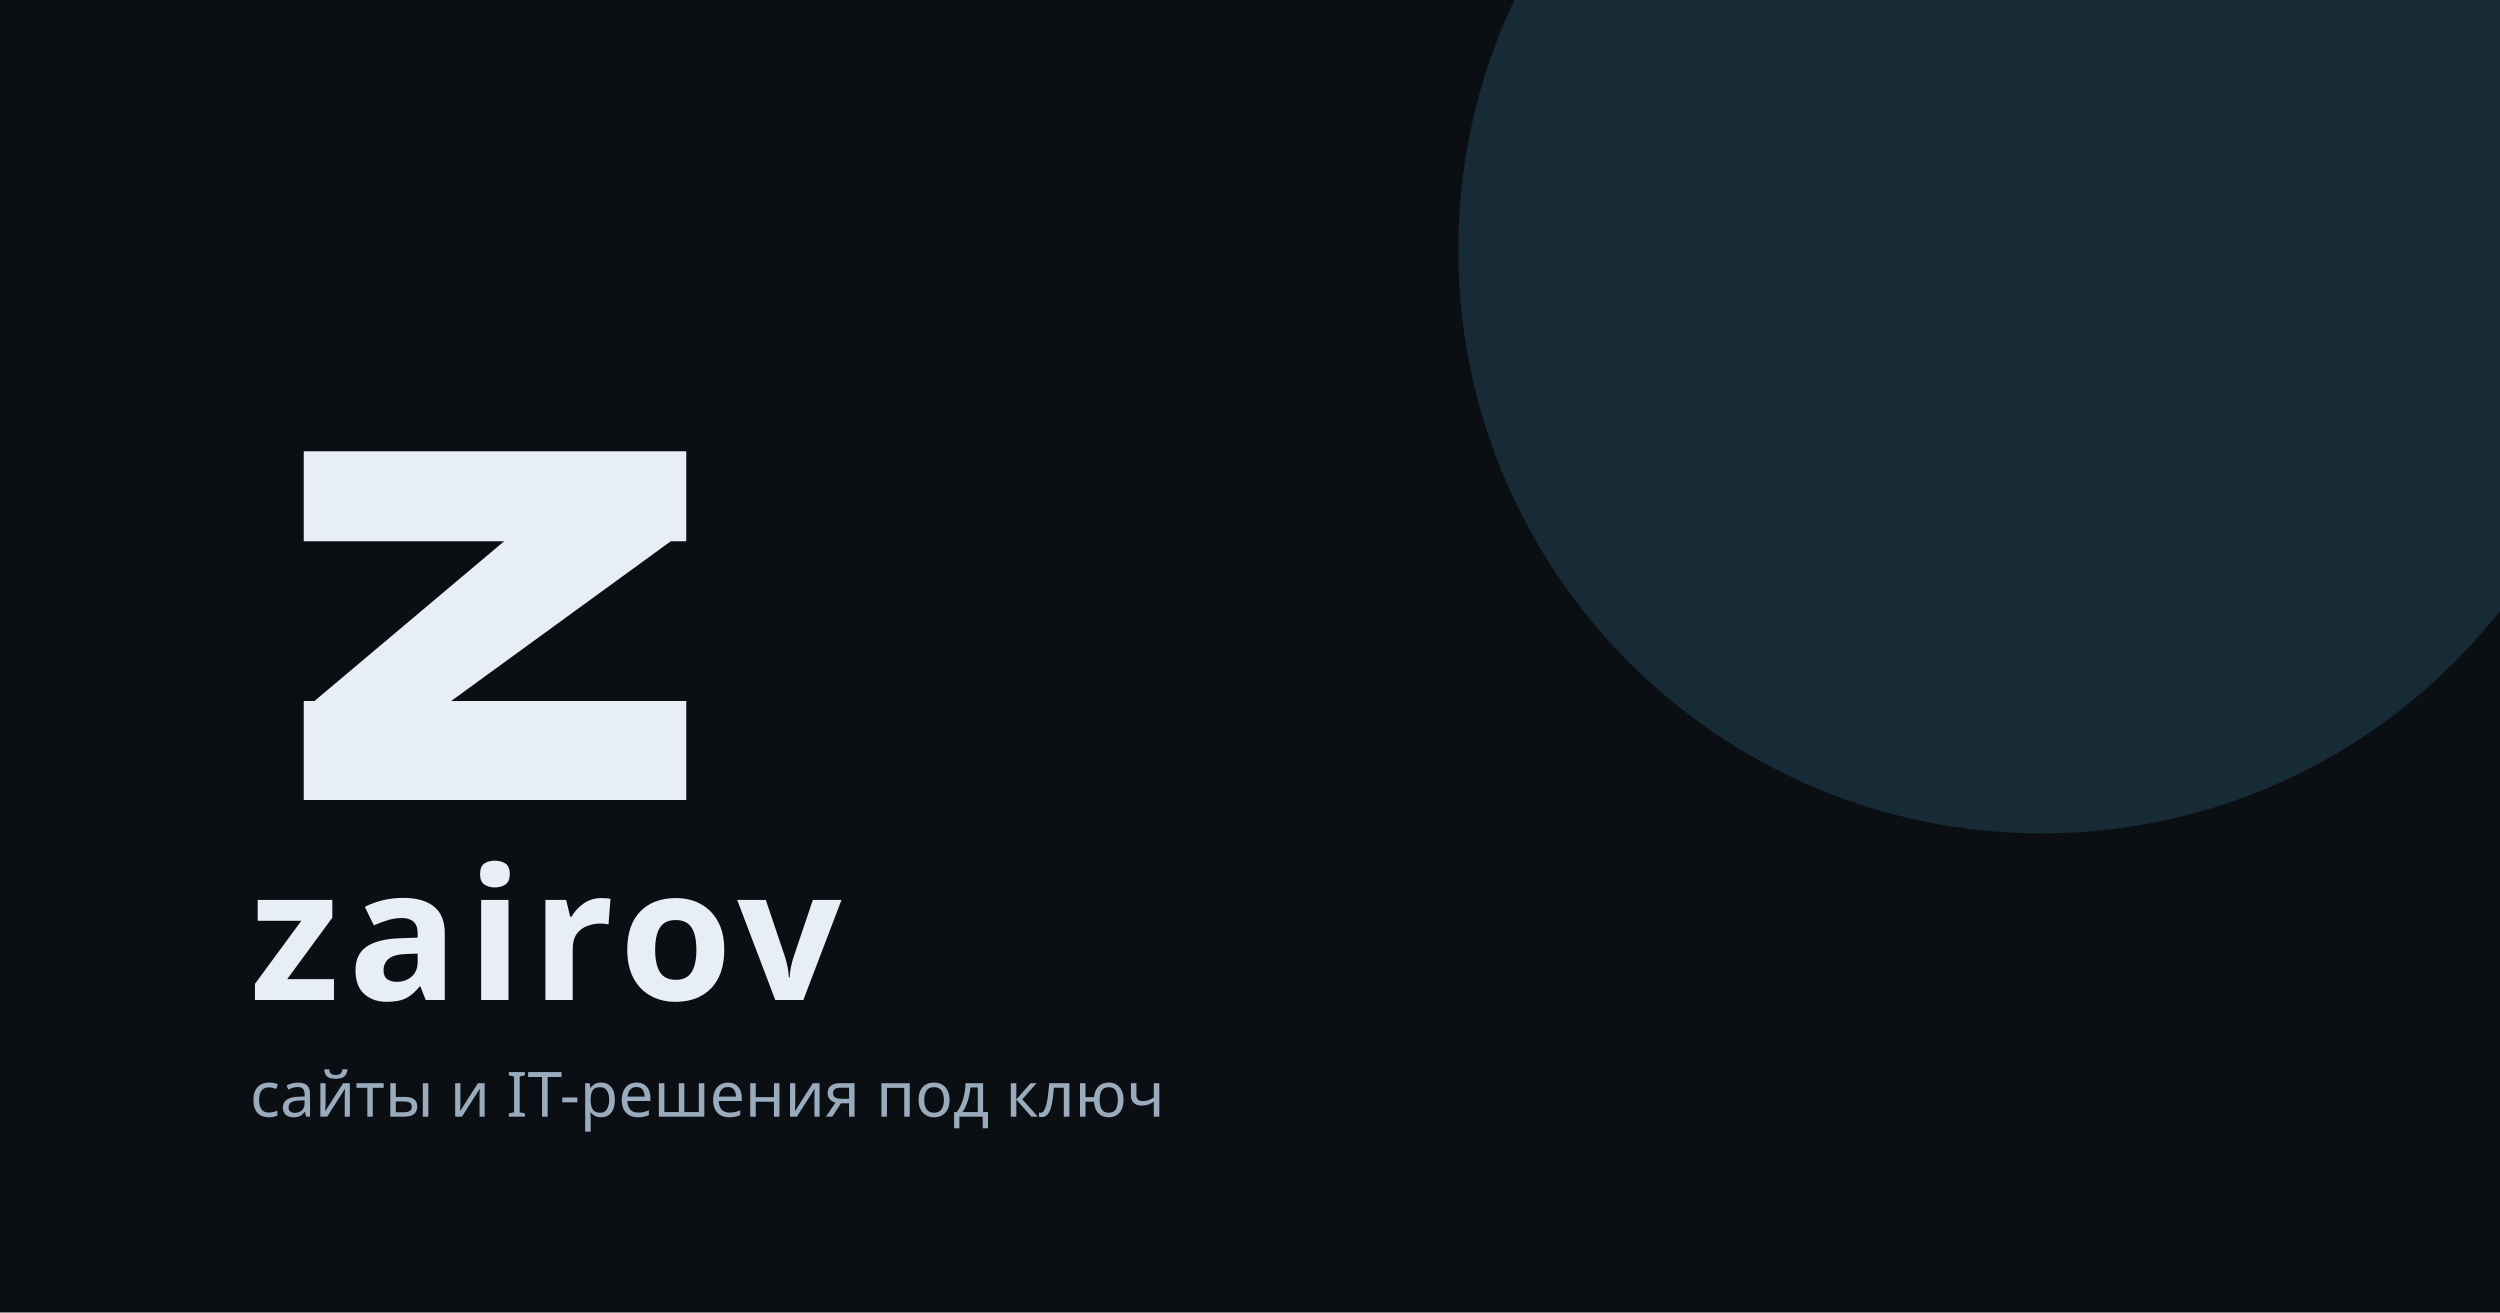
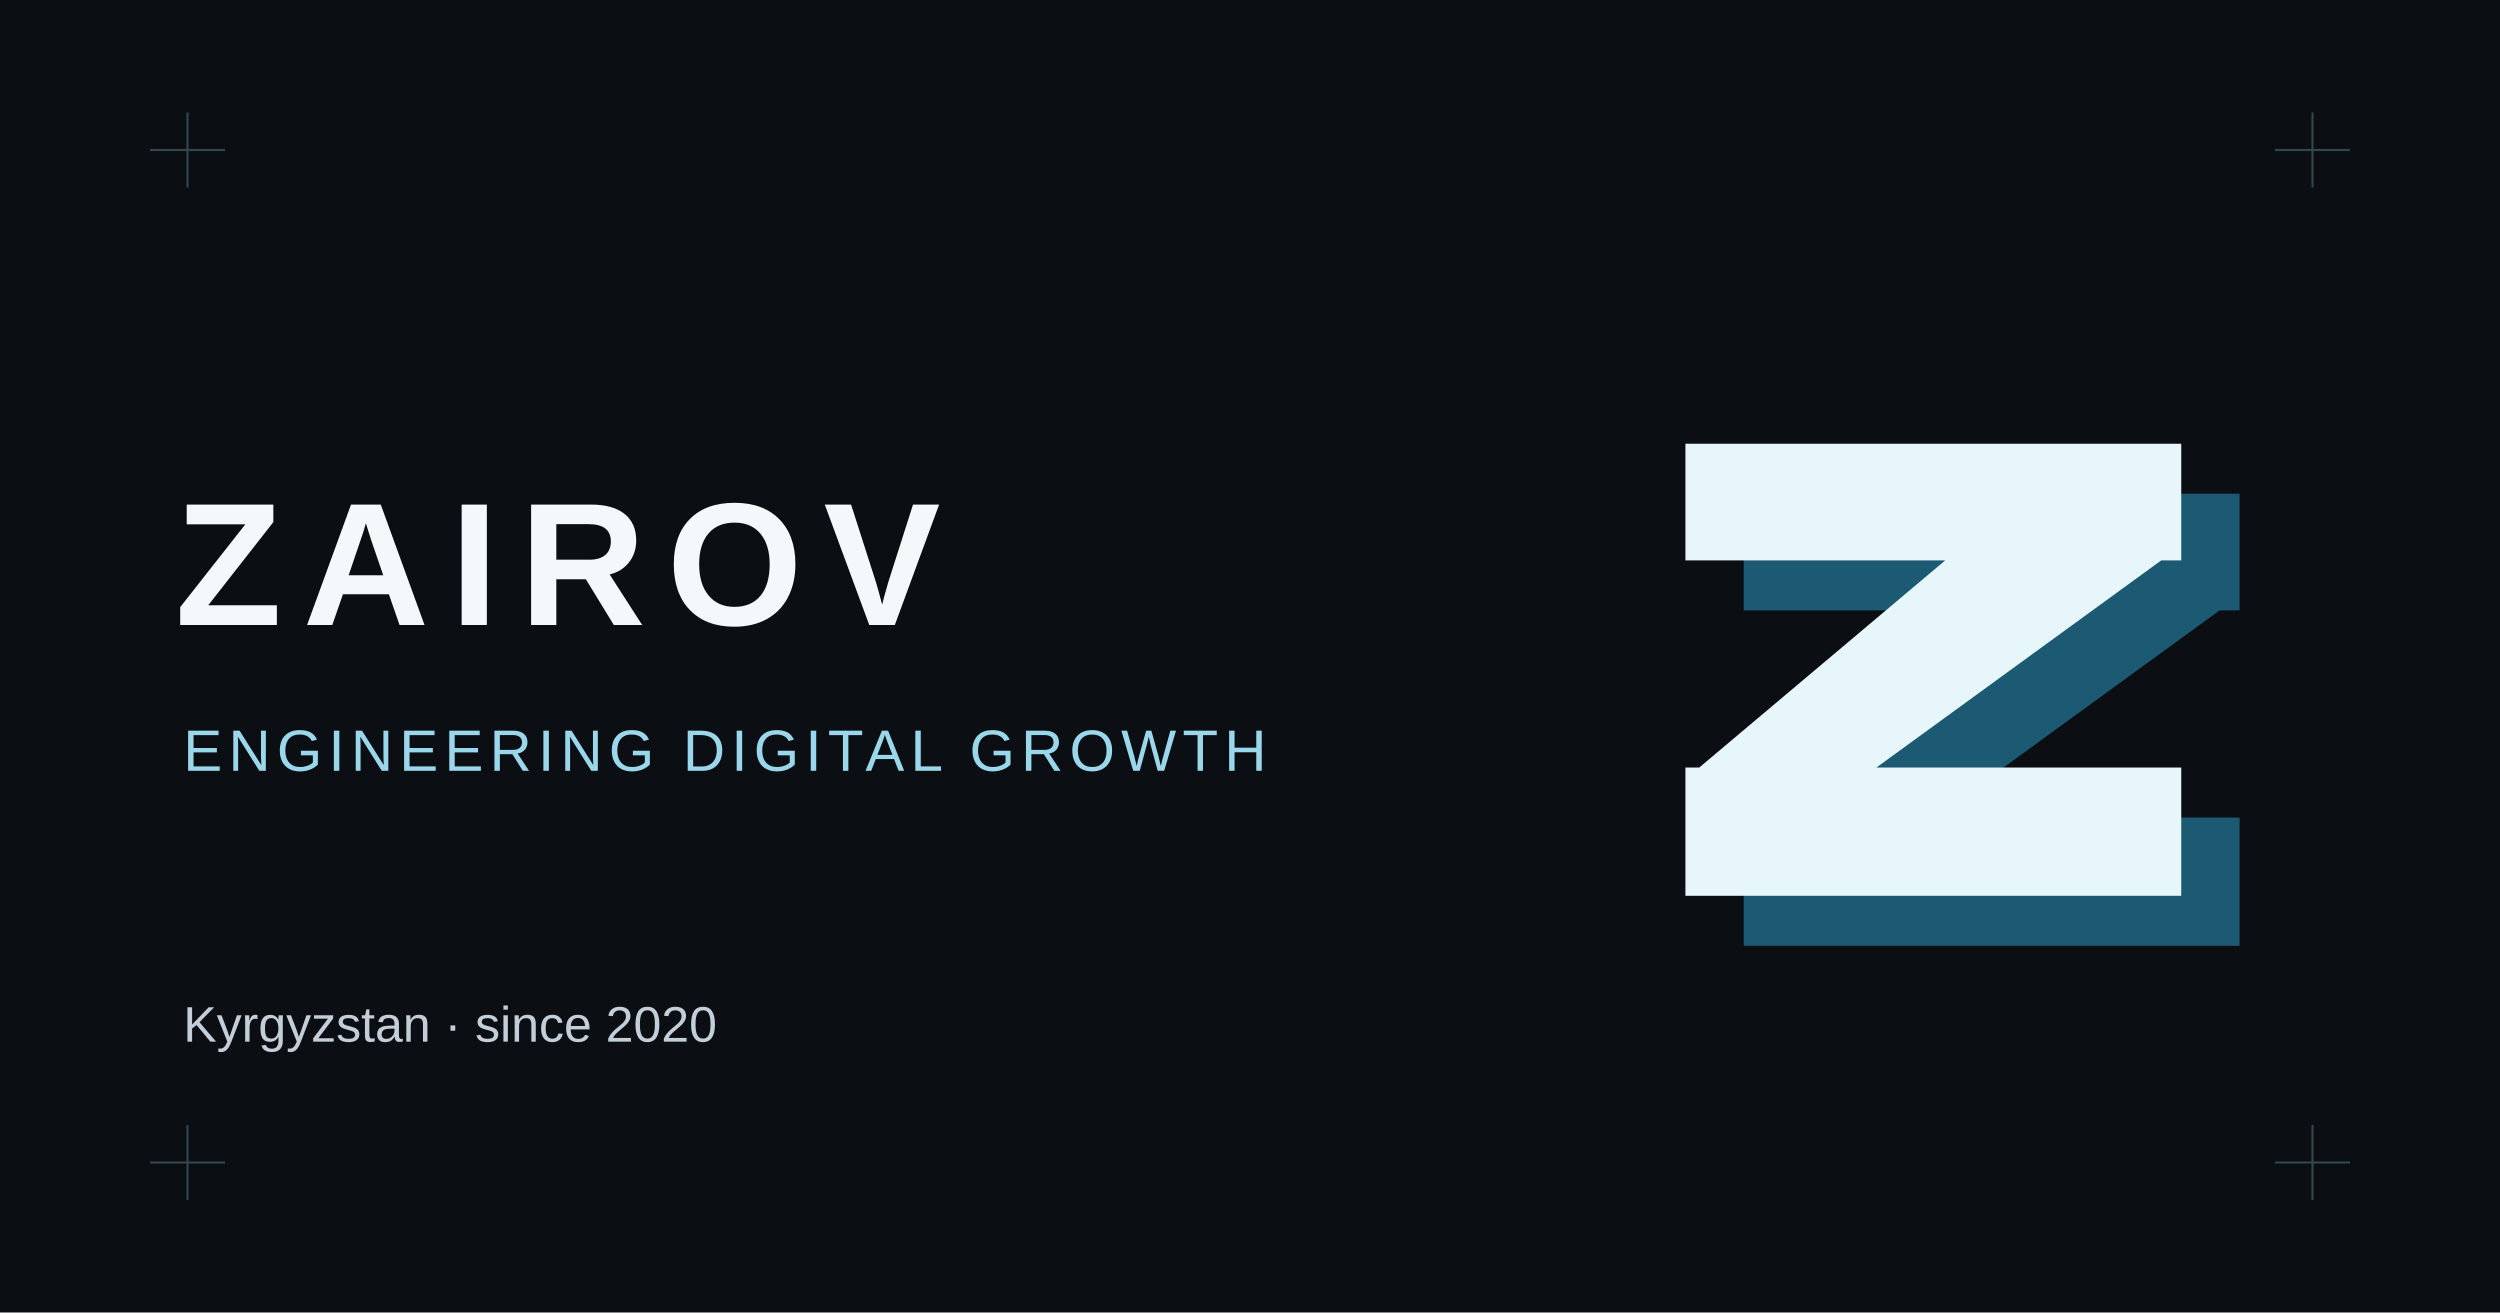
<svg xmlns="http://www.w3.org/2000/svg" viewBox="0 0 1200 630" width="1200" height="630">
  <rect width="1200" height="630" fill="#0b0f14" />
-   <circle cx="980" cy="120" r="280" fill="#3d8fad" opacity="0.22" />
-   <g fill="#e8eef6" transform="translate(108 168) scale(5.4)">
+   <g stroke="rgba(154,215,234,0.28)" stroke-width="1">
+     <path d="M72 72h36M90 54v36" />
+     <path d="M1128 72h-36M1110 54v36" />
+     <path d="M72 558h36M90 540v36" />
+     <path d="M1128 558h-36M1110 540v36" />
+   </g>
+   <g fill="#1b5a72" transform="translate(788 174) scale(7)">
    <path d="M7 9h34v8H7V9Zm19 7h15L19 32H7L26 16ZM7 31.2h34V40H7v-8.8Z" />
  </g>
-   <text x="120" y="480" fill="#e8eef6" font-family="Syne, Avenir Next, Segoe UI, sans-serif" font-size="88" font-weight="700" letter-spacing="4">zairov</text>
-   <text x="120" y="536" fill="#9aabbe" font-family="Figtree, Segoe UI, sans-serif" font-size="30">сайты и IT-решения под ключ</text>
+   <g fill="#e7f6fb" transform="translate(760 150) scale(7)">
+     <path d="M7 9h34v8H7V9Zm19 7h15L19 32H7L26 16ZM7 31.2h34V40H7v-8.8Z" />
+   </g>
+   <text x="84" y="300" fill="#f5f8fa" font-family="Arial, Helvetica, sans-serif" font-size="84" font-weight="700" letter-spacing="10">ZAIROV</text>
+   <text x="88" y="370" fill="#9ad7ea" font-family="Arial, Helvetica, sans-serif" font-size="28" letter-spacing="3">ENGINEERING DIGITAL GROWTH</text>
+   <text x="88" y="500" fill="#c3ced8" font-family="Arial, Helvetica, sans-serif" font-size="24">Kyrgyzstan · since 2020</text>
</svg>
